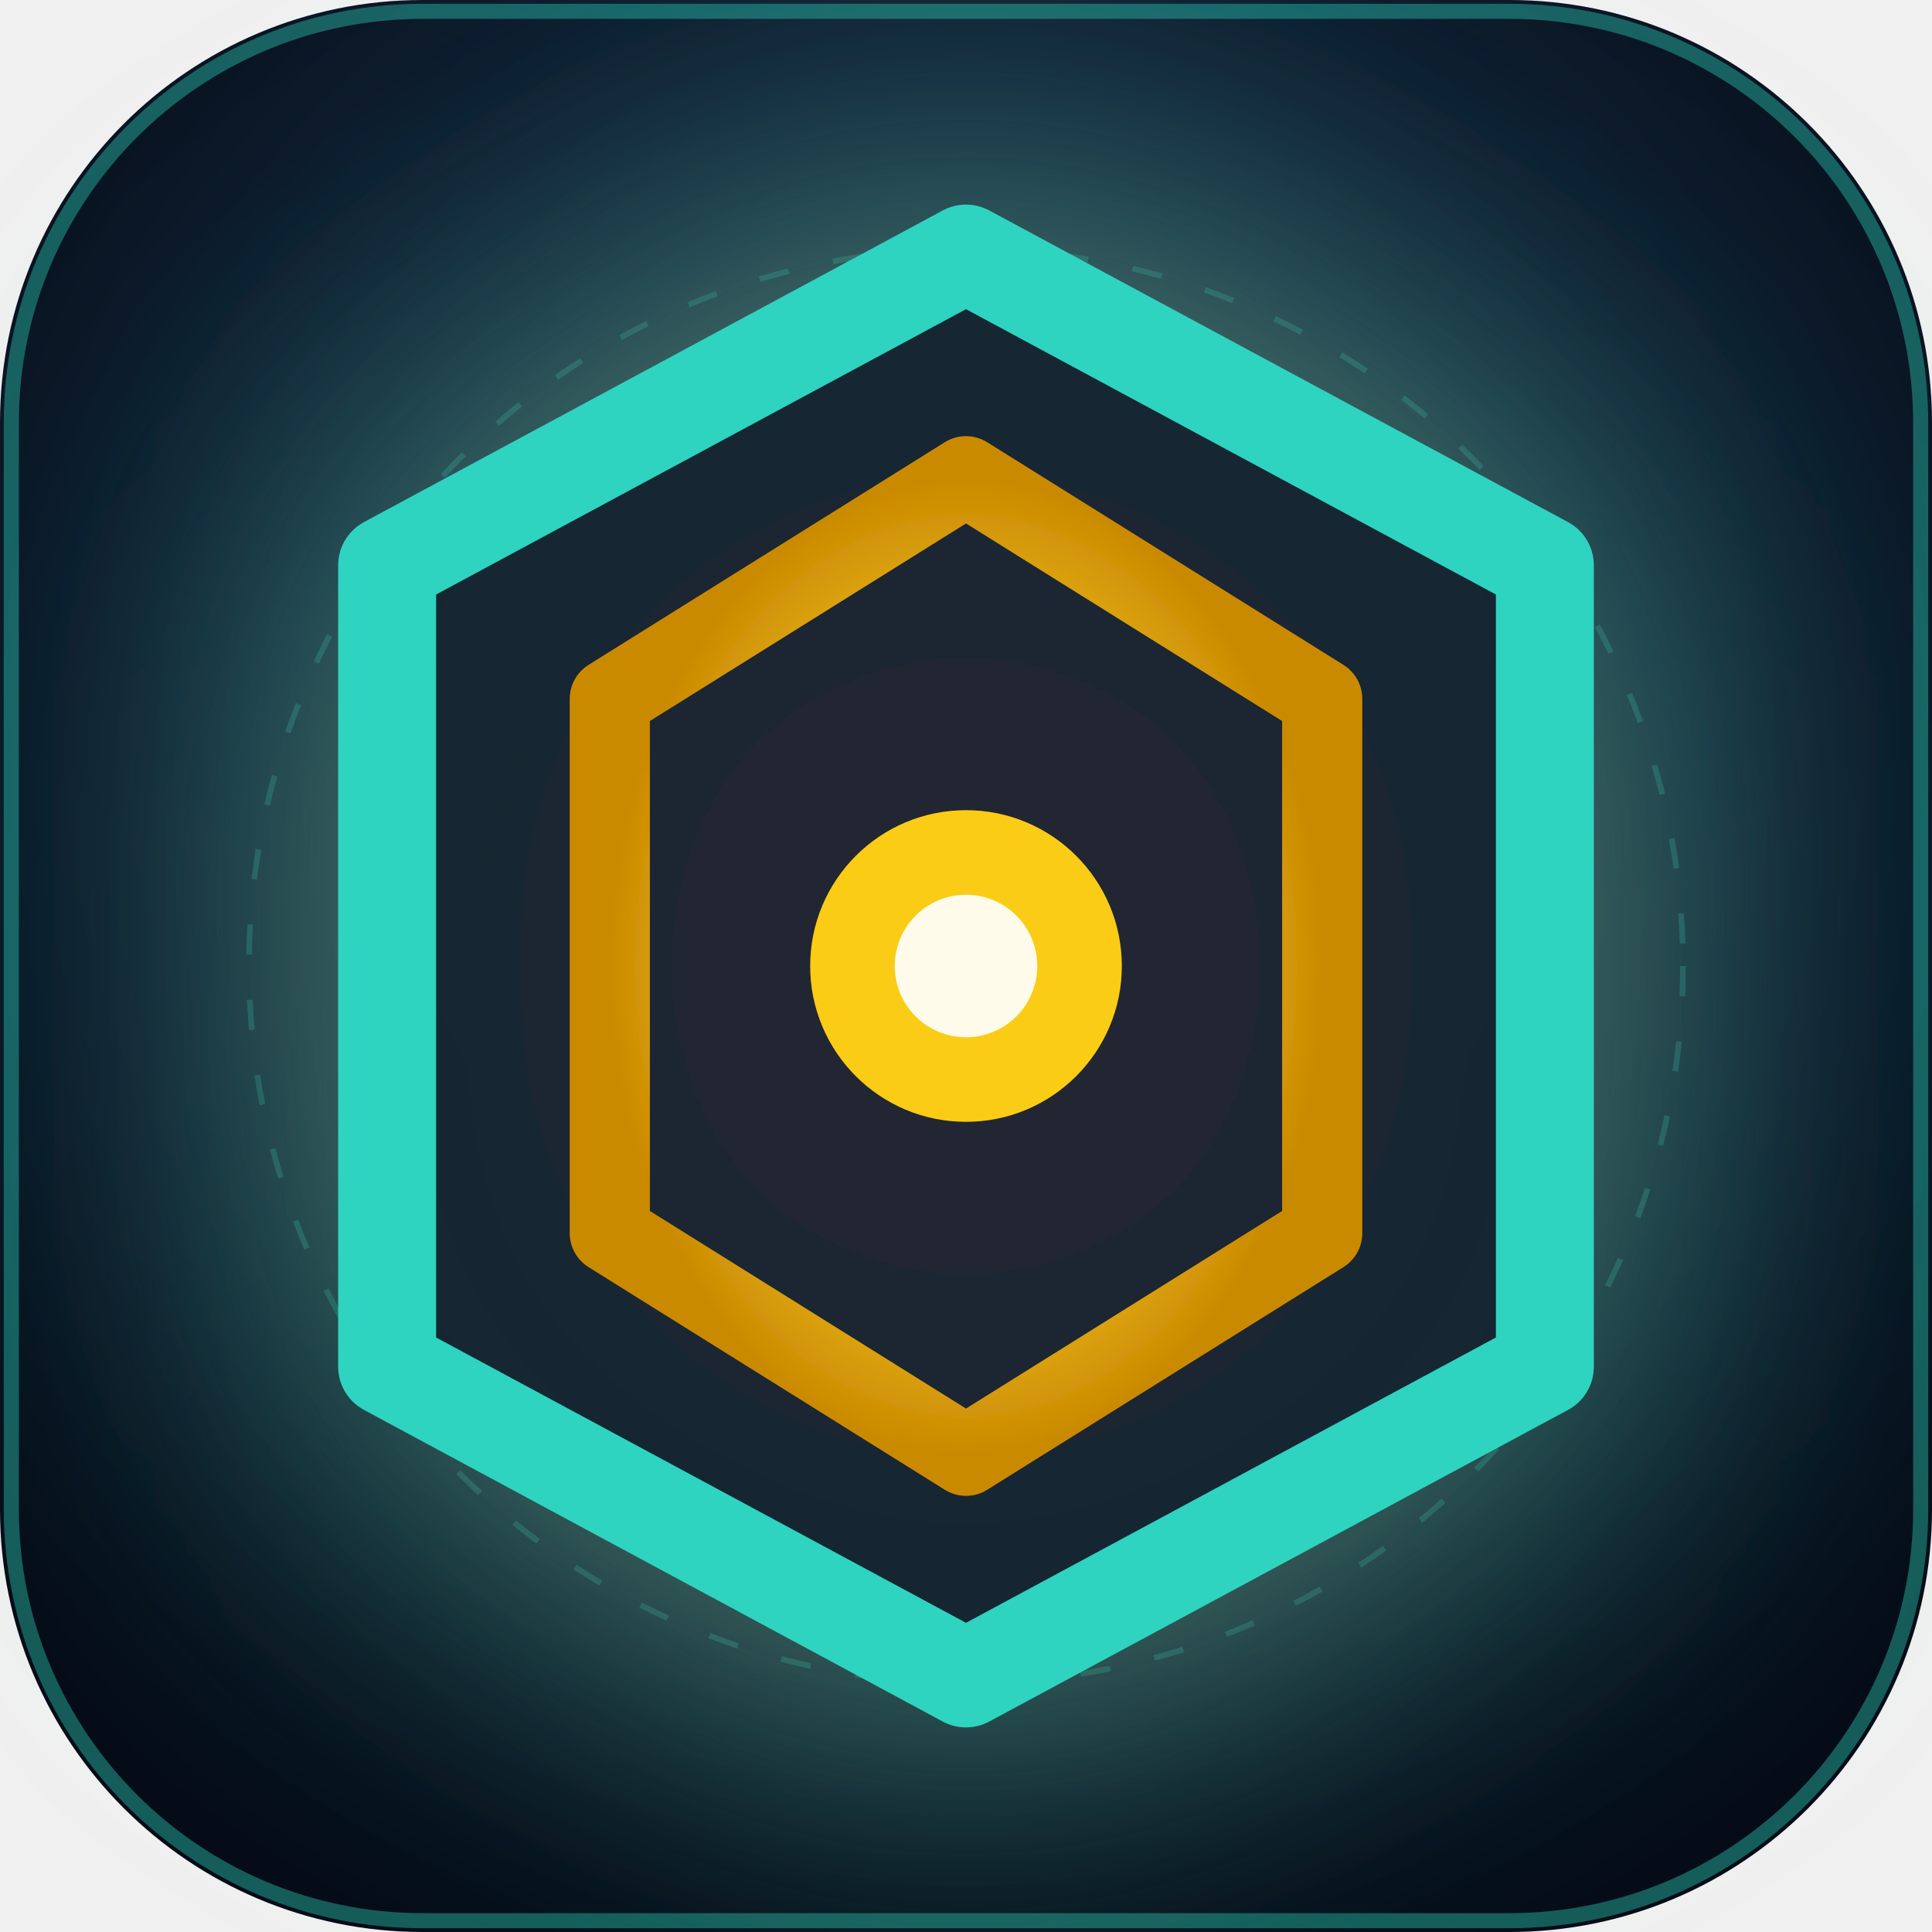
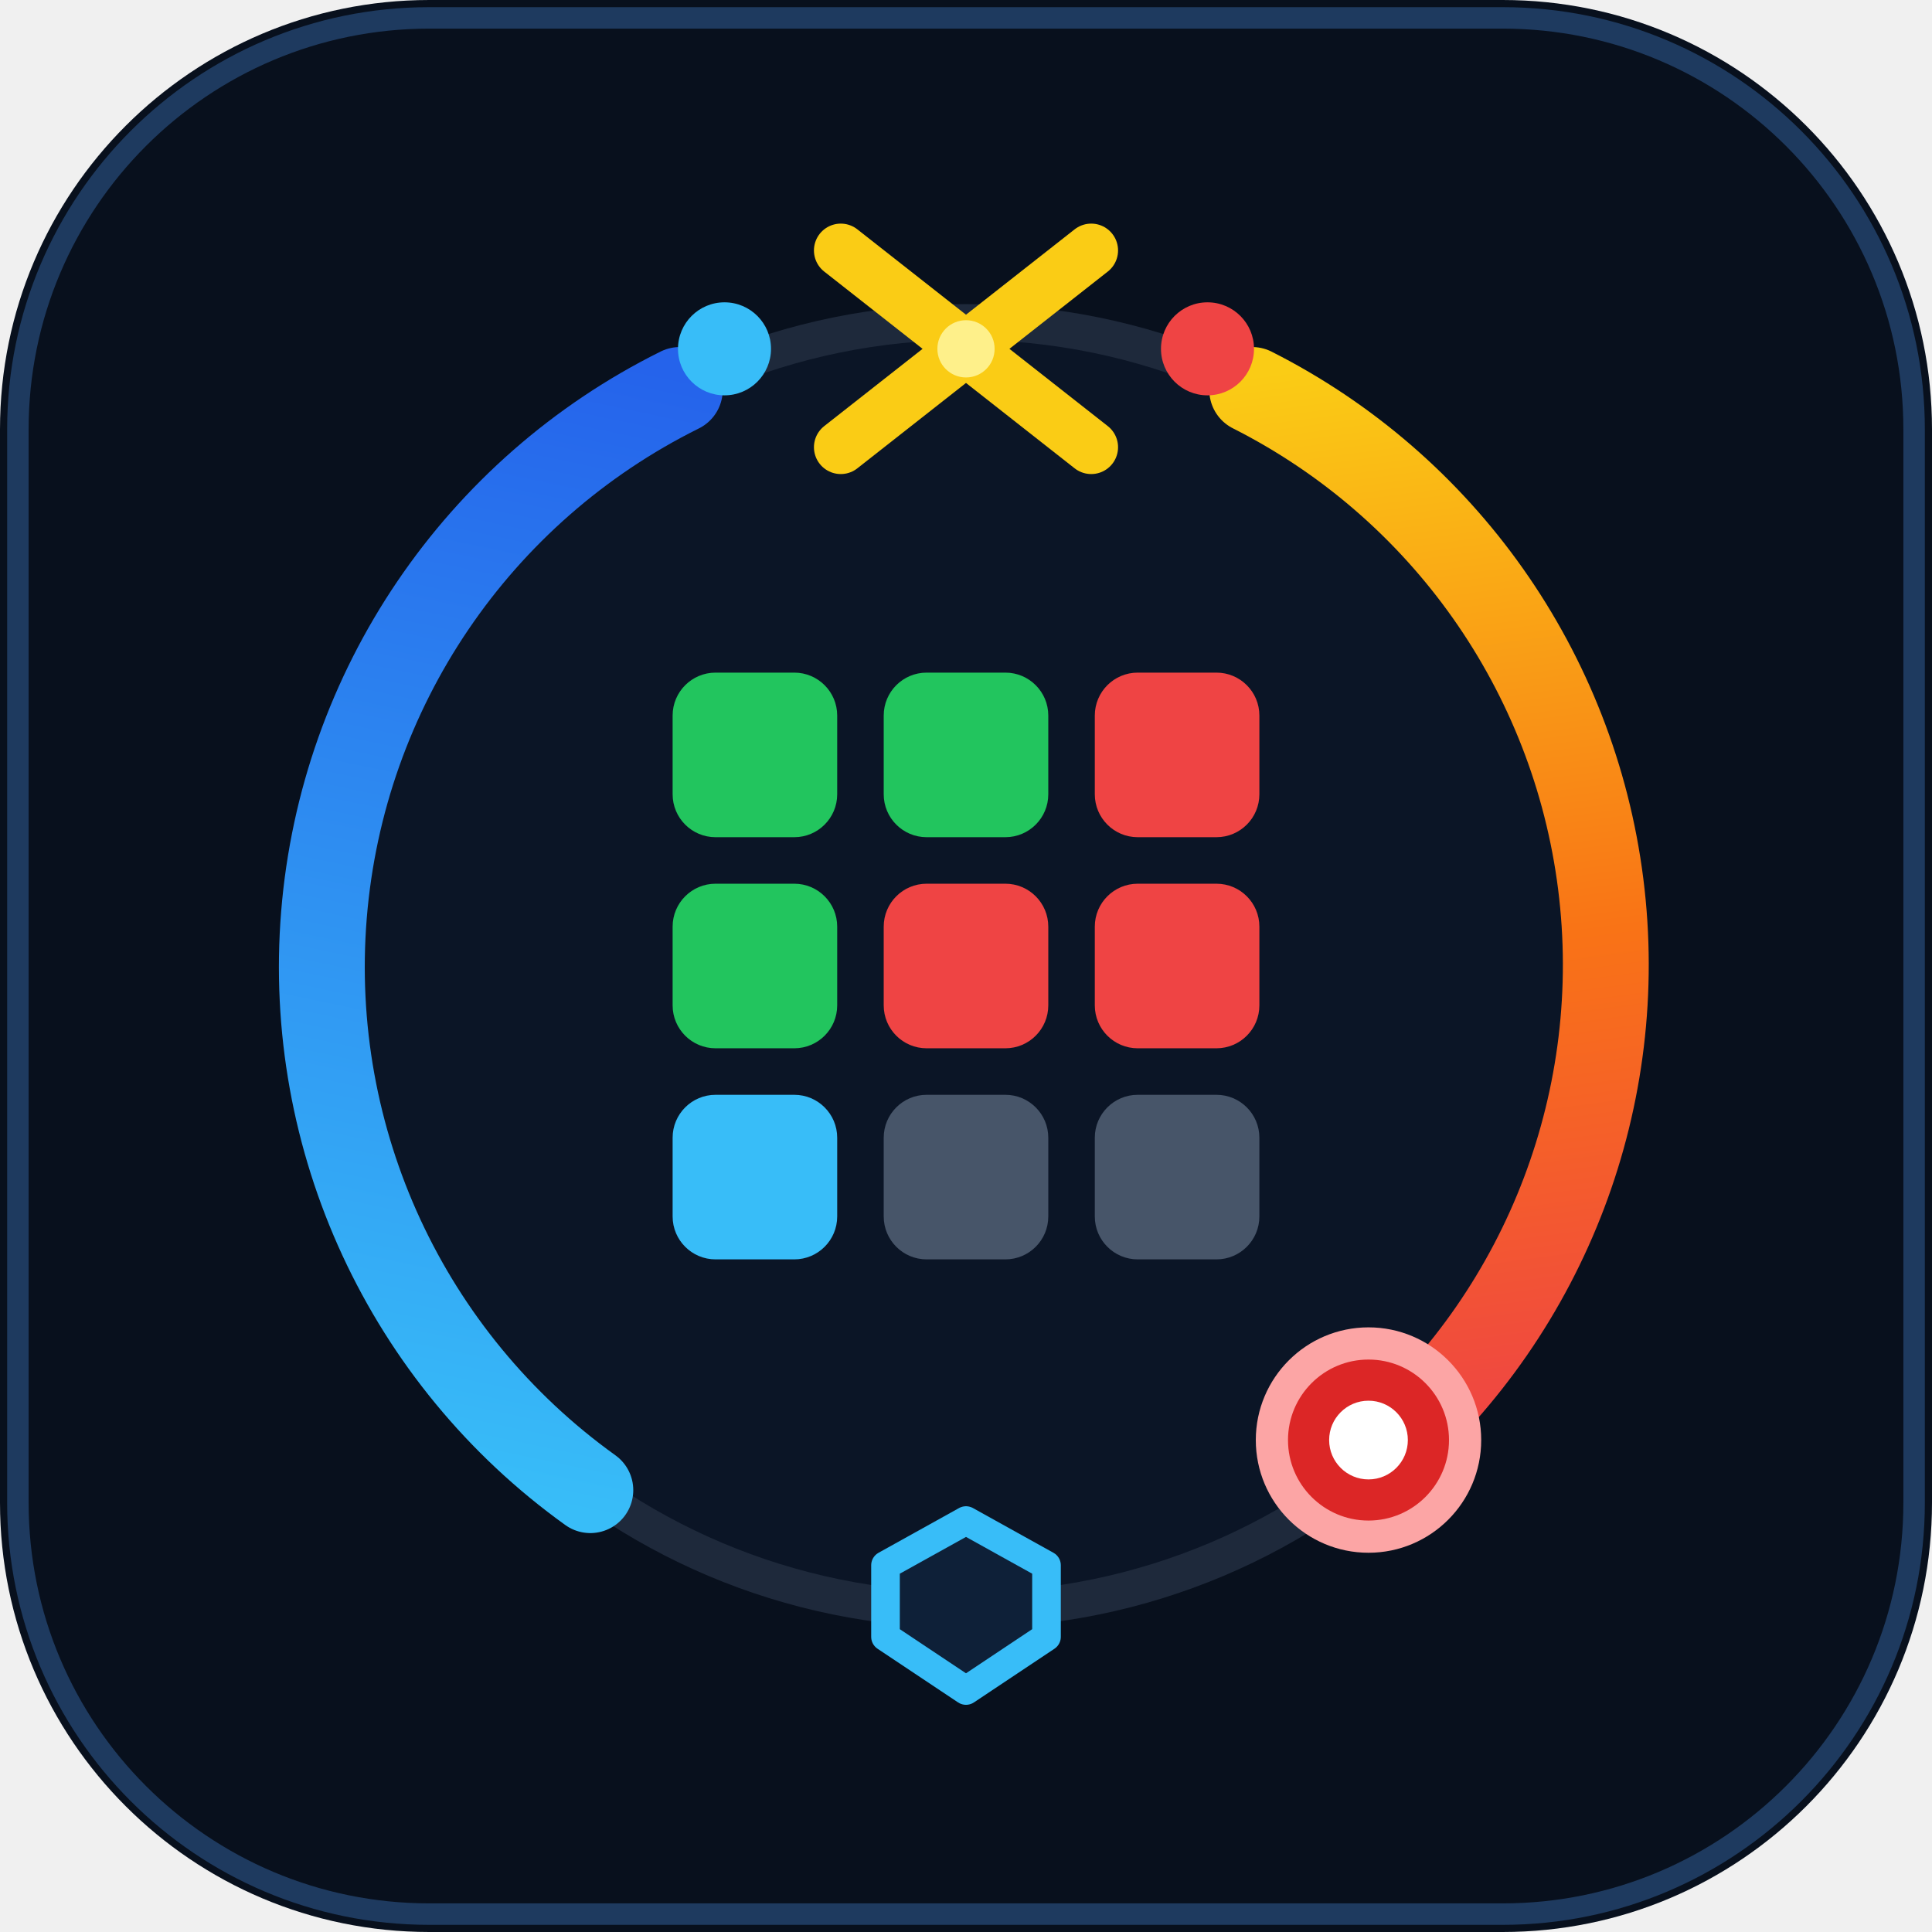
- <svg xmlns="http://www.w3.org/2000/svg" viewBox="0 0 512 512" width="512" height="512">
+ <svg xmlns="http://www.w3.org/2000/svg" viewBox="0 0 108 108" width="512" height="512">
  <defs>
-     <radialGradient id="dialgaBgGlow512" cx="50%" cy="38%" r="65%">
-       <stop offset="0%" stop-color="#19304E" />
-       <stop offset="60%" stop-color="#0E1B2E" />
-       <stop offset="100%" stop-color="#050B16" />
-     </radialGradient>
-     <radialGradient id="astralGoldGlow" cx="50%" cy="50%" r="50%">
-       <stop offset="0%" stop-color="#FEF08A" />
-       <stop offset="50%" stop-color="#FACC15" />
-       <stop offset="100%" stop-color="#CA8A04" />
-     </radialGradient>
-     <filter id="dialgaTealGlow512" x="-40%" y="-40%" width="180%" height="180%">
-       <feGaussianBlur stdDeviation="14" result="blur" />
-       <feComposite in="SourceGraphic" in2="blur" operator="over" />
-     </filter>
+     <linearGradient id="c2bPwa512L" x1="25" y1="83" x2="38" y2="21" gradientUnits="userSpaceOnUse">
+       <stop offset="0%" stop-color="#38BDF8" />
+       <stop offset="100%" stop-color="#2563EB" />
+     </linearGradient>
+     <linearGradient id="c2bPwa512R" x1="70" y1="21" x2="78" y2="81" gradientUnits="userSpaceOnUse">
+       <stop offset="0%" stop-color="#FACC15" />
+       <stop offset="55%" stop-color="#F97316" />
+       <stop offset="100%" stop-color="#EF4444" />
+     </linearGradient>
  </defs>
-   <rect width="512" height="512" rx="112" fill="url(#dialgaBgGlow512)" />
-   <rect width="506" height="506" x="3" y="3" rx="109" fill="none" stroke="#2DD4BF" stroke-width="4" stroke-opacity="0.4" />
-   <circle cx="256" cy="256" r="190" fill="none" stroke="#2DD4BF" stroke-width="1.5" stroke-dasharray="8 12" stroke-opacity="0.25" />
-   <circle cx="256" cy="256" r="130" fill="none" stroke="#FACC15" stroke-width="1.5" stroke-dasharray="6 8" stroke-opacity="0.2" />
-   <g transform="translate(256, 256) scale(11.8) translate(-18, -18)" filter="url(#dialgaTealGlow512)">
-     <polygon points="18,2 31,9 31,27 18,34 5,27 5,9" fill="rgba(14, 27, 46, 0.95)" stroke="#2DD4BF" stroke-width="2.2" stroke-linejoin="round" />
-     <polygon points="18,7 26,12 26,24 18,29 10,24 10,12" fill="none" stroke="url(#astralGoldGlow)" stroke-width="1.8" stroke-linejoin="round" />
-     <circle cx="18" cy="18" r="3.5" fill="#FACC15" />
-     <circle cx="18" cy="18" r="1.6" fill="#FFFBEB" />
-   </g>
+   <rect width="108" height="108" rx="24" fill="#08101D" />
+   <rect width="106" height="106" x="1" y="1" rx="23" fill="none" stroke="#1E3A5F" stroke-width="1.2" />
+   <circle cx="54" cy="54" r="36" fill="#0B1526" stroke="#1E293B" stroke-width="2" />
+   <path d="M33,83.3 A36,36 0 0,1 38,21.8" fill="none" stroke="url(#c2bPwa512L)" stroke-width="4.8" stroke-linecap="round" />
+   <path d="M70,21.8 A36,36 0 0,1 77.5,81" fill="none" stroke="url(#c2bPwa512R)" stroke-width="4.8" stroke-linecap="round" />
+   <path d="M47,14 L61,25 M61,14 L47,25" stroke="#FACC15" stroke-width="3" stroke-linecap="round" />
+   <circle cx="54" cy="19.5" r="1.6" fill="#FEF08A" />
+   <circle cx="40.5" cy="19.5" r="2.6" fill="#38BDF8" />
+   <circle cx="67.5" cy="19.5" r="2.6" fill="#EF4444" />
+   <rect x="37.6" y="37.6" width="9.2" height="9.2" rx="2.4" fill="#22C55E" />
+   <rect x="49.4" y="37.6" width="9.2" height="9.2" rx="2.4" fill="#22C55E" />
+   <rect x="61.2" y="37.6" width="9.2" height="9.2" rx="2.4" fill="#EF4444" />
+   <rect x="37.6" y="49.4" width="9.2" height="9.2" rx="2.4" fill="#22C55E" />
+   <rect x="49.4" y="49.4" width="9.2" height="9.2" rx="2.4" fill="#EF4444" />
+   <rect x="61.2" y="49.4" width="9.2" height="9.2" rx="2.4" fill="#EF4444" />
+   <rect x="37.6" y="61.2" width="9.2" height="9.2" rx="2.4" fill="#38BDF8" />
+   <rect x="49.4" y="61.2" width="9.2" height="9.2" rx="2.4" fill="#475569" />
+   <rect x="61.2" y="61.2" width="9.2" height="9.2" rx="2.4" fill="#475569" />
+   <path d="M54,85 L58.5,87.5 L58.5,91.5 L54,94.5 L49.5,91.5 L49.5,87.5 Z" fill="#0E2038" stroke="#38BDF8" stroke-width="1.6" stroke-linejoin="round" />
+   <circle cx="76.5" cy="80.5" r="5.4" fill="#DC2626" stroke="#FCA5A5" stroke-width="1.8" />
+   <circle cx="76.5" cy="80.5" r="2.2" fill="#FFFFFF" />
</svg>
